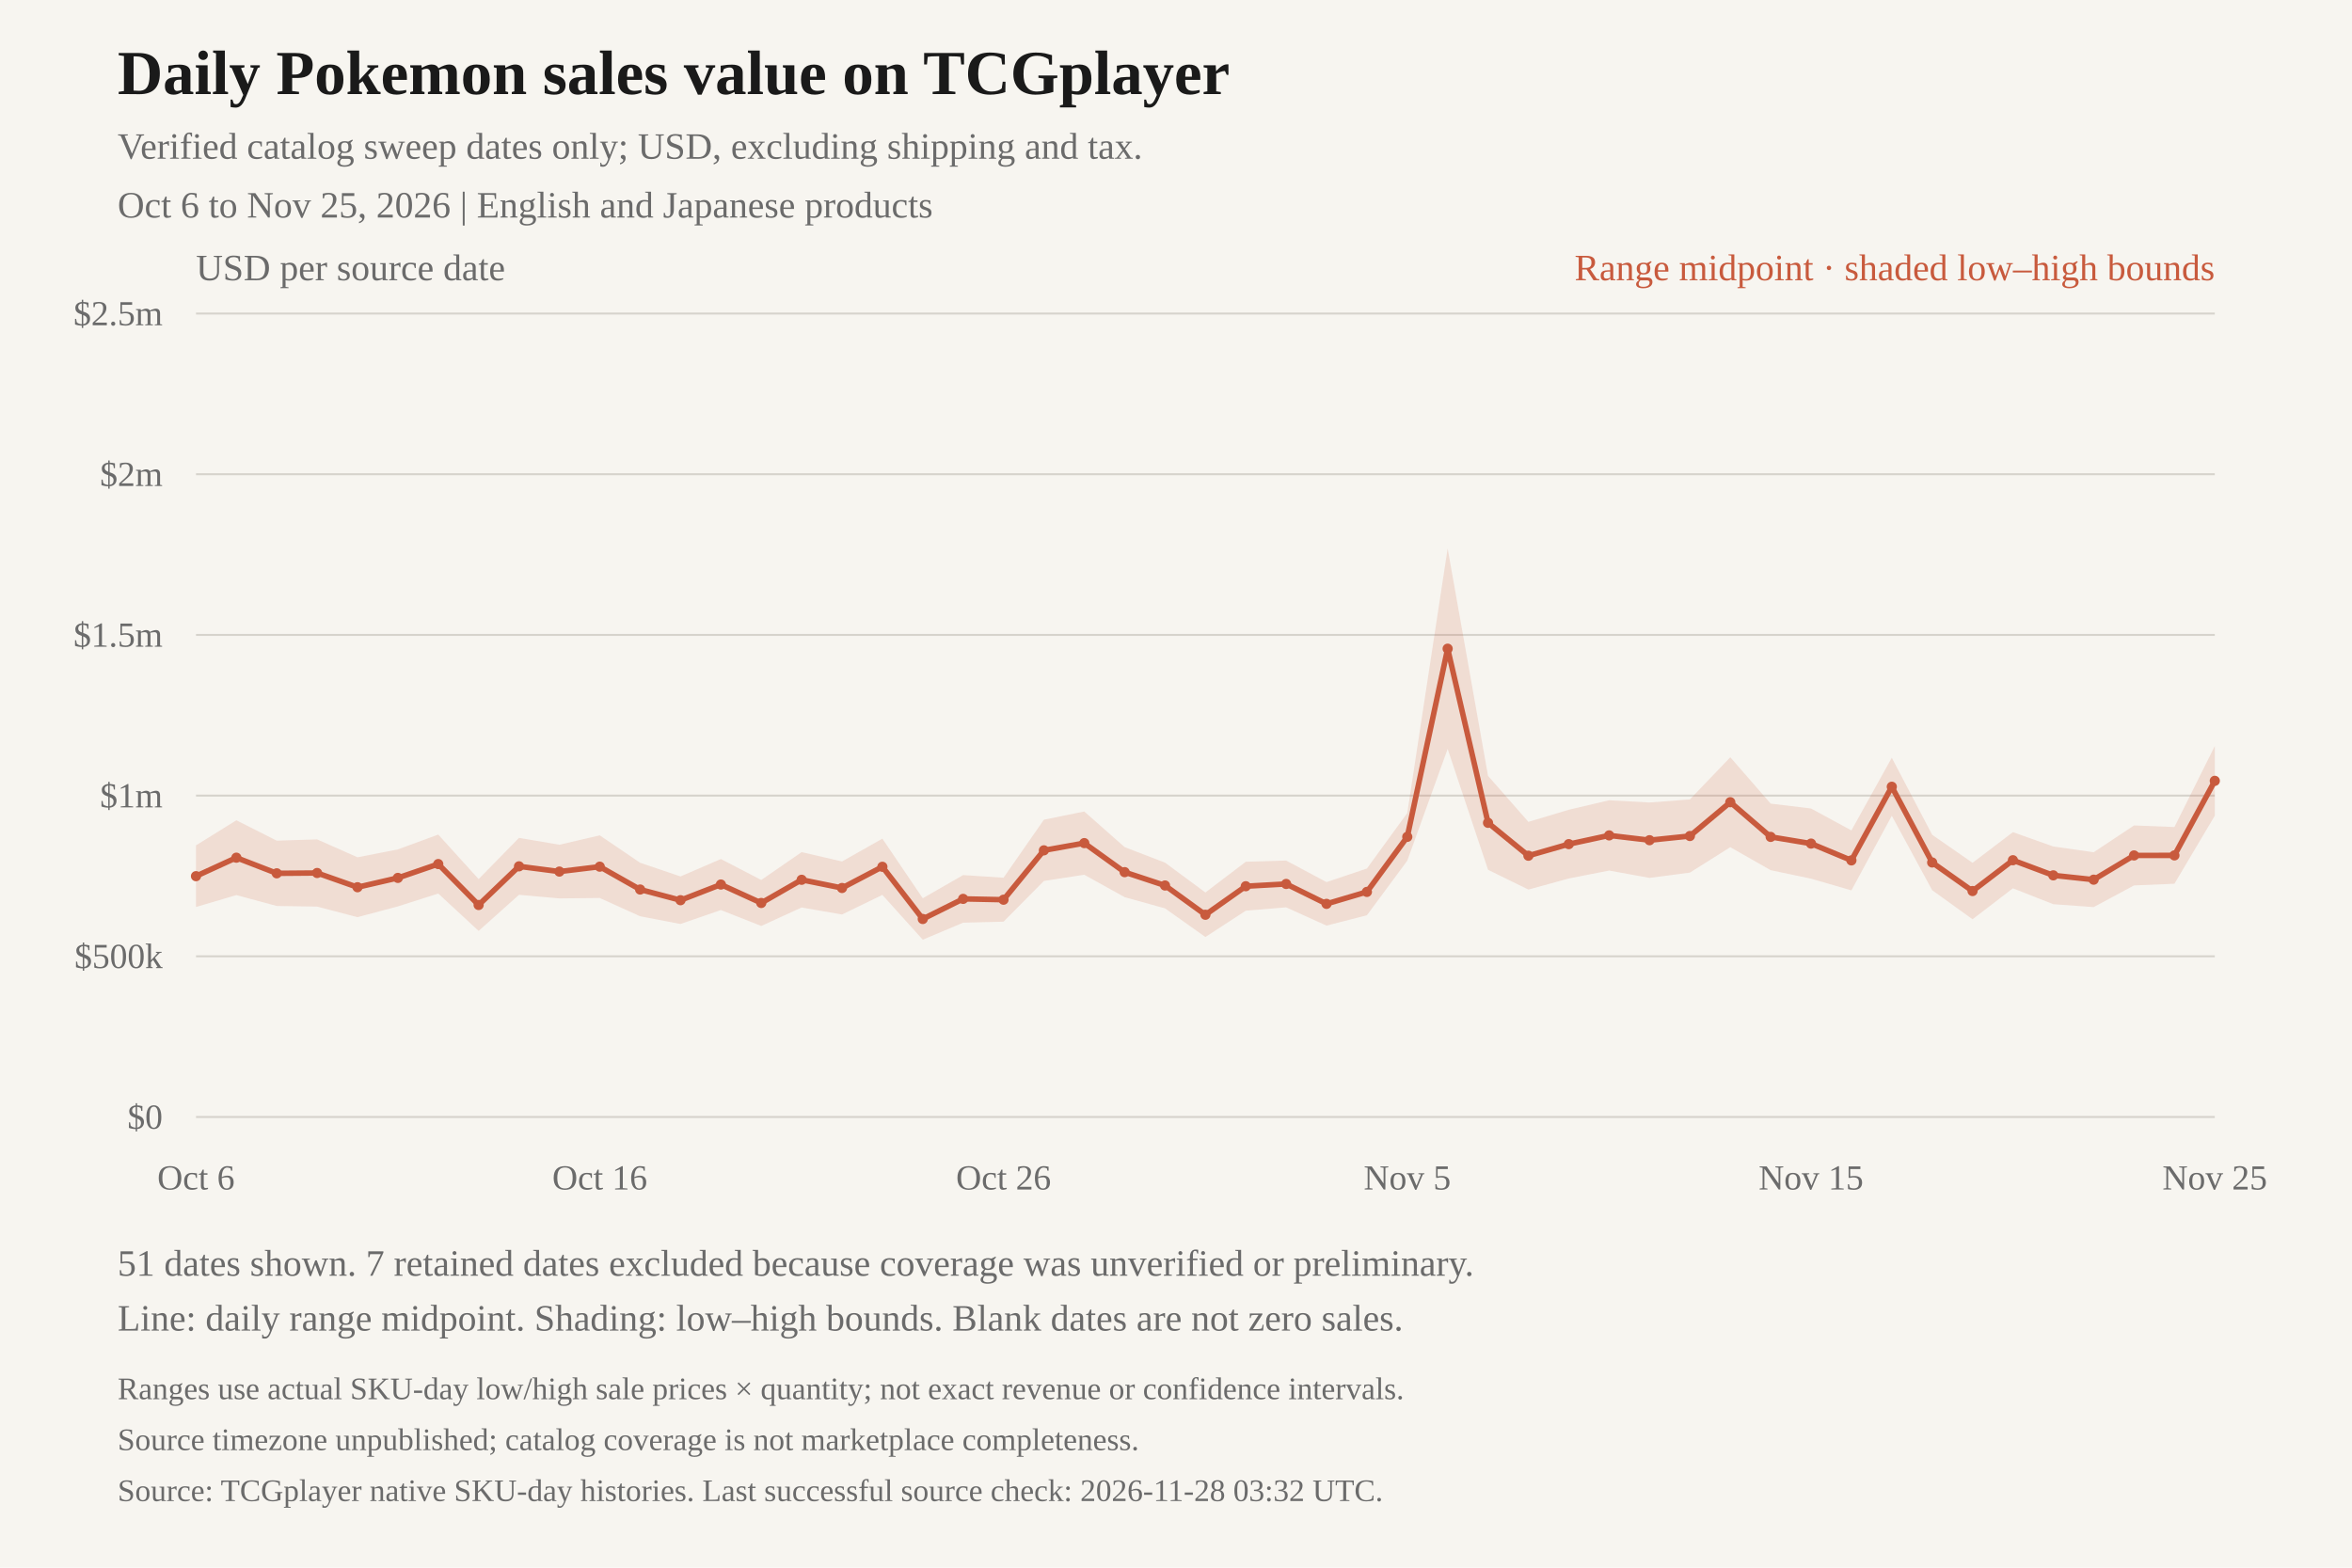
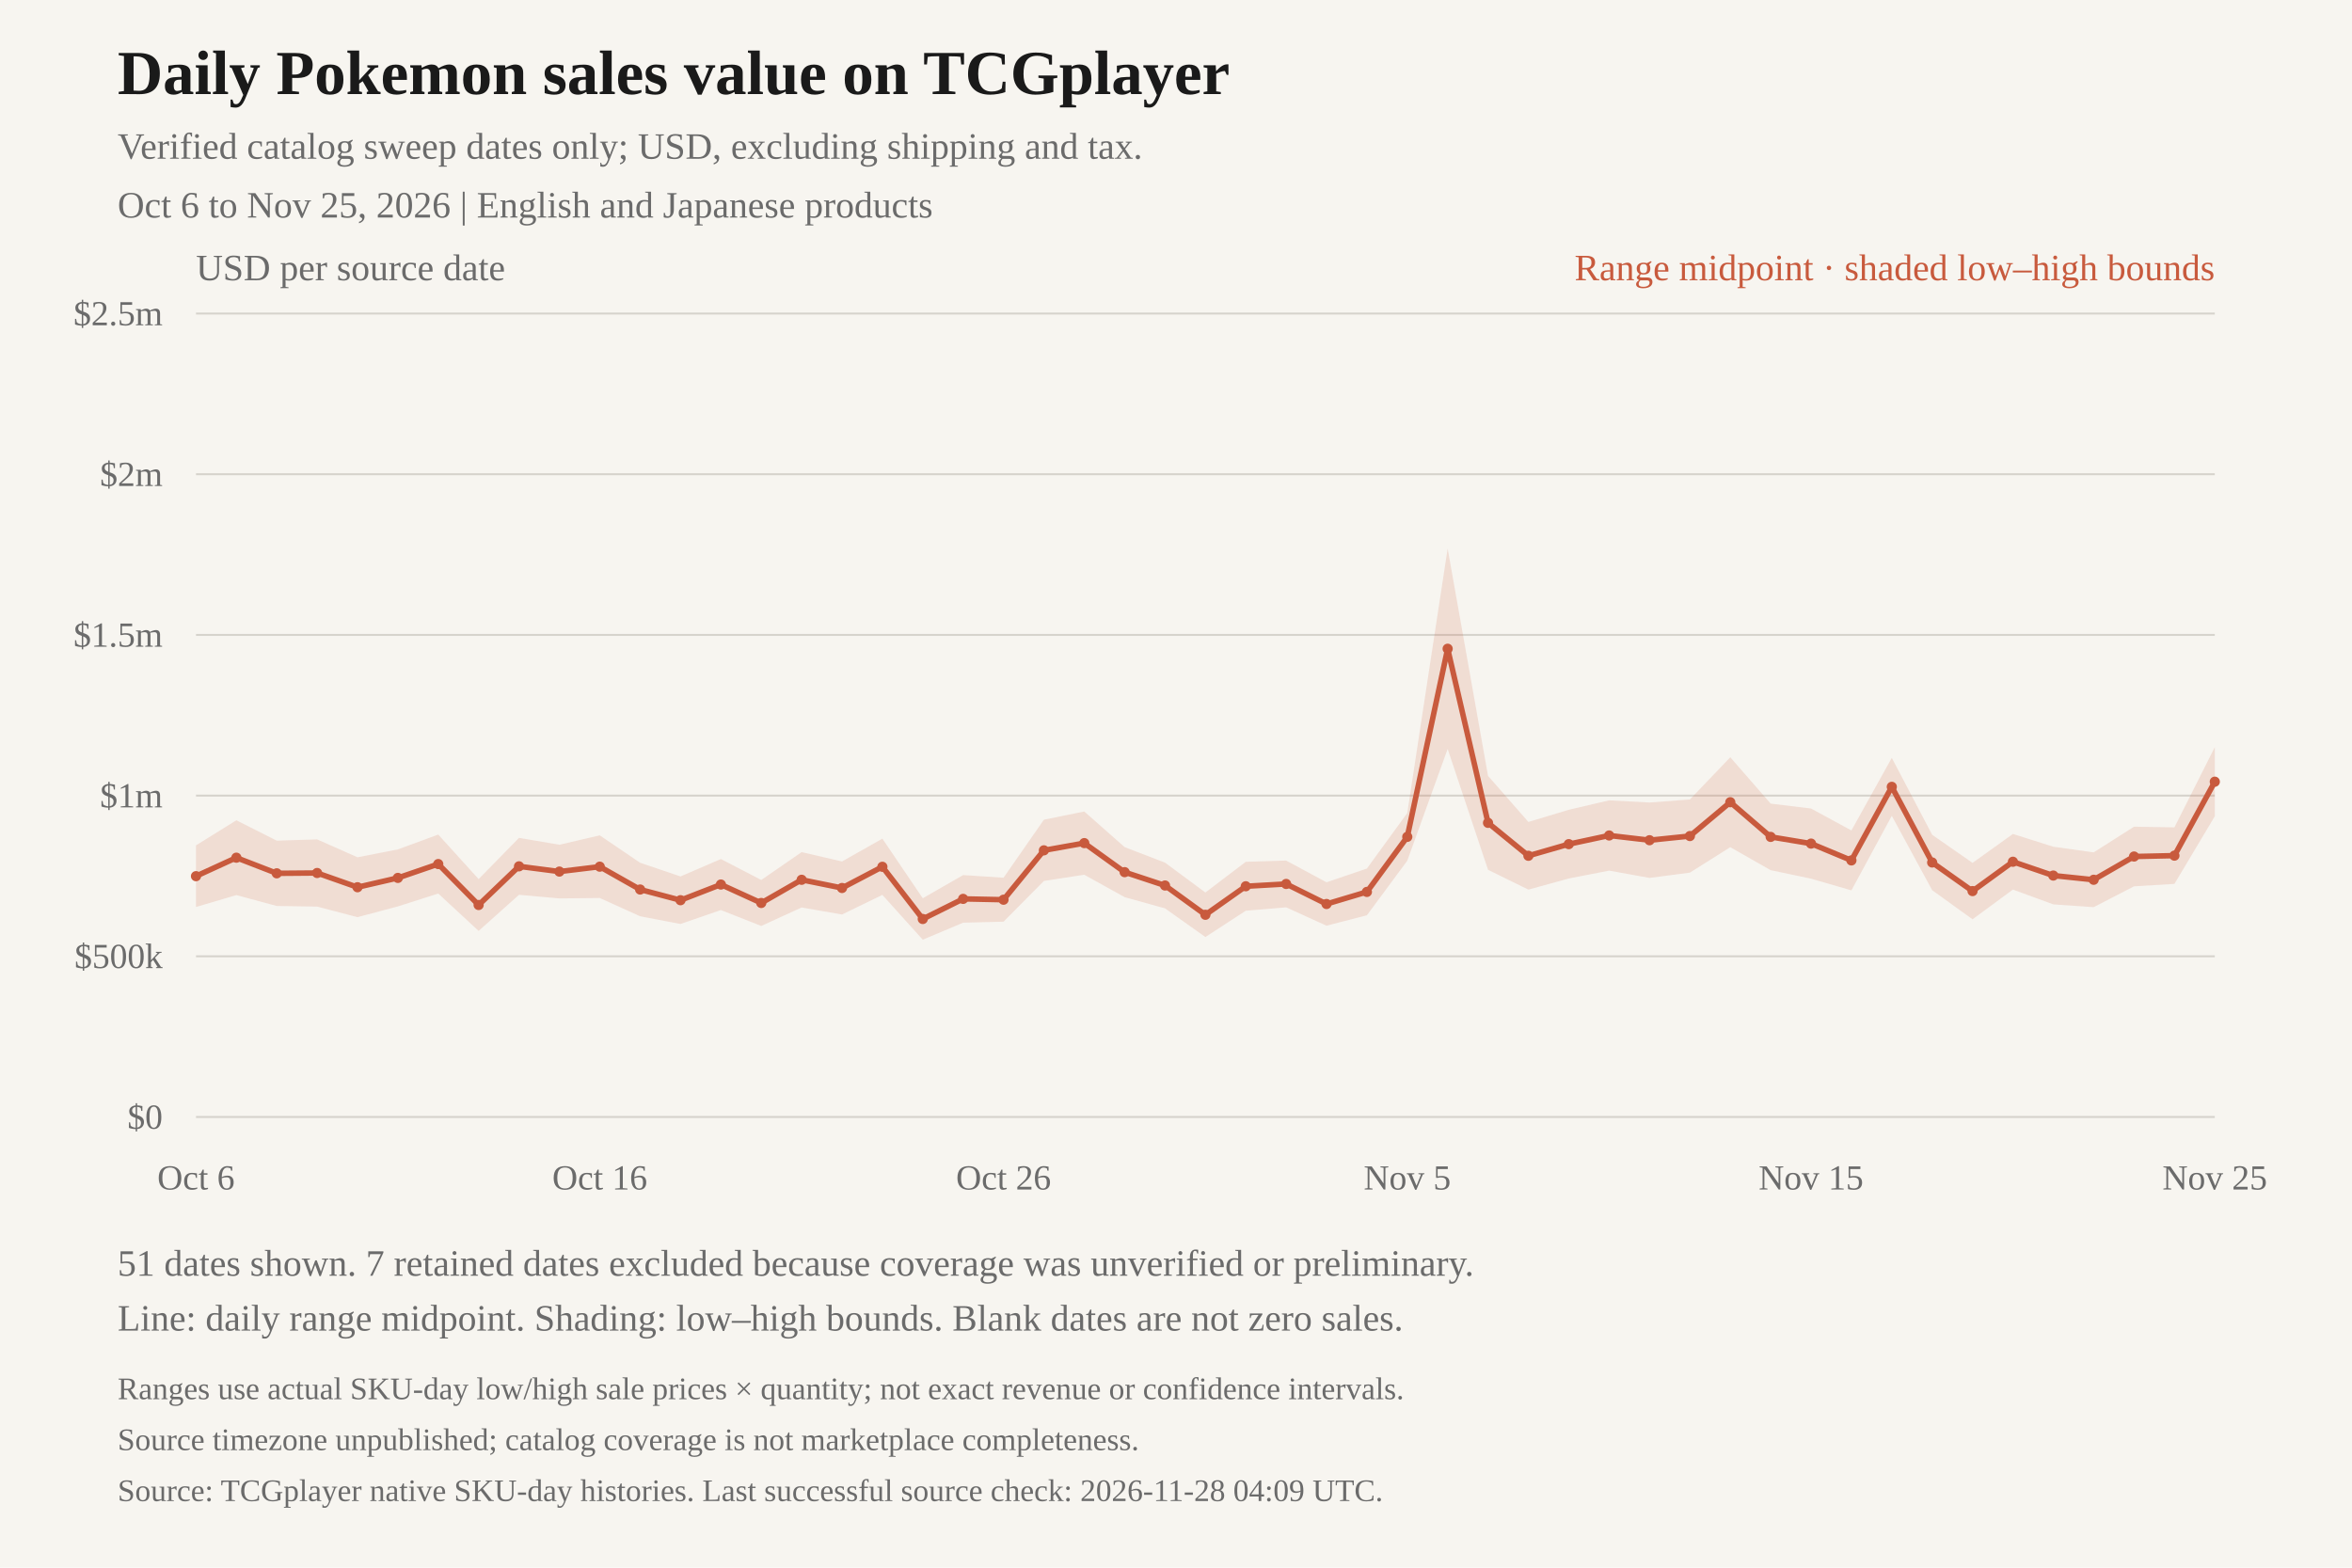
<svg xmlns="http://www.w3.org/2000/svg" width="1200" height="800" viewBox="0 0 1200 800" role="img" aria-labelledby="title description">
  <style>text{font-family:Georgia,"Liberation Serif","Times New Roman",serif;fill:#1A1A1A;font-size:19px}.title{font-size:32px;font-weight:600}.muted,.axis{fill:#6B6B6B}.axis{font-size:18px}.note{font-size:16px;fill:#6B6B6B}.grid{stroke:#D6D3CC;stroke-width:1}</style>
  <rect data-role="background" width="1200" height="800" fill="#F7F5F0" />
  <text x="60" y="48" class="title">Daily Pokemon sales value on TCGplayer</text>
  <text x="60" y="81" class="muted">Verified catalog sweep dates only; USD, excluding shipping and tax.</text>
  <text x="60" y="111" class="muted">Oct 6 to Nov 25, 2026 | English and Japanese products</text>
  <text x="100" y="143" class="muted">USD per source date</text>
  <text x="1130" y="143" text-anchor="end" style="fill:#C85A3D">Range midpoint · shaded low–high bounds</text>
  <path d="M100,570H1130" class="grid" />
  <text x="83" y="576" class="axis" text-anchor="end">$0</text>
  <path d="M100,488H1130" class="grid" />
  <text x="83" y="494" class="axis" text-anchor="end">$500k</text>
  <path d="M100,406H1130" class="grid" />
  <text x="83" y="412" class="axis" text-anchor="end">$1m</text>
  <path d="M100,324H1130" class="grid" />
  <text x="83" y="330" class="axis" text-anchor="end">$1.5m</text>
  <path d="M100,242H1130" class="grid" />
  <text x="83" y="248" class="axis" text-anchor="end">$2m</text>
  <path d="M100,160H1130" class="grid" />
  <text x="83" y="166" class="axis" text-anchor="end">$2.5m</text>
-   <polygon data-series="daily-band" points="100,431.395 120.6,418.596 141.2,428.993 161.8,428.347 182.4,437.483 203,433.454 223.6,425.889 244.2,448.6 264.8,427.569 285.4,431.071 306,426.287 326.6,440.279 347.2,447.253 367.8,438.369 388.4,449.058 409,434.841 429.6,439.616 450.2,427.977 470.8,458.392 491.4,446.556 512,447.917 532.6,418.306 553.2,414.107 573.8,432.3 594.4,440.2 615,455.438 635.6,439.764 656.2,439.151 676.8,450.147 697.4,443.214 718,414.879 738.6,279.893 759.2,395.927 779.8,419.403 800.4,413.229 821,408.375 841.6,409.519 862.2,407.949 882.8,386.427 903.4,410.086 924,412.585 944.6,423.774 965.2,386.679 985.8,425.991 1006.4,440.3 1027,424.651 1047.6,431.968 1068.2,434.912 1088.8,421.23 1109.4,422.052 1130,380.696 1130,416.248 1109.4,450.973 1088.8,451.841 1068.2,462.896 1047.6,461.418 1027,453.303 1006.4,469.104 985.8,454.271 965.2,416.288 944.6,454.355 924,448.384 903.4,444.055 882.8,432.316 862.2,445.299 841.6,447.999 821,444.246 800.4,448.3 779.8,453.957 759.2,443.852 738.6,382.178 718,439.214 697.4,467.066 676.8,472.343 656.2,463.023 635.6,464.733 615,478.166 594.4,463.543 573.8,457.823 553.2,446.38 532.6,449.56 512,470.34 491.4,470.849 470.8,479.541 450.2,456.674 429.6,466.671 409,463.09 388.4,472.524 367.8,464.4 347.2,471.512 326.6,467.575 306,458.248 285.4,458.461 264.8,456.626 244.2,475.046 223.6,455.971 203,462.546 182.4,468.031 161.8,462.639 141.2,462.325 120.6,456.767 100,462.839" fill="#C85A3D" fill-opacity="0.16" />
-   <polyline data-series="daily-midpoint" points="100,447.117 120.6,437.682 141.2,445.659 161.8,445.493 182.4,452.757 203,448 223.6,440.93 244.2,461.823 264.8,442.097 285.4,444.766 306,442.267 326.6,453.927 347.2,459.382 367.8,451.384 388.4,460.791 409,448.965 429.6,453.144 450.2,442.326 470.8,468.967 491.4,458.703 512,459.128 532.6,433.933 553.2,430.244 573.8,445.061 594.4,451.871 615,466.802 635.6,452.248 656.2,451.087 676.8,461.245 697.4,455.14 718,427.047 738.6,331.035 759.2,419.89 779.8,436.68 800.4,430.764 821,426.311 841.6,428.759 862.2,426.624 882.8,409.371 903.4,427.071 924,430.484 944.6,439.064 965.2,401.483 985.8,440.131 1006.4,454.702 1027,438.977 1047.6,446.693 1068.2,448.904 1088.8,436.536 1109.4,436.512 1130,398.472" fill="none" stroke="#C85A3D" stroke-width="2.8" stroke-linejoin="round" stroke-linecap="round" />
+   <polygon data-series="daily-band" points="100,431.395 120.6,418.596 141.2,428.993 161.8,428.347 182.4,437.483 203,433.454 223.6,425.889 244.2,448.6 264.8,427.569 285.4,431.071 306,426.287 326.6,440.279 347.2,447.253 367.8,438.369 388.4,449.058 409,434.841 429.6,439.616 450.2,427.977 470.8,458.392 491.4,446.556 512,447.917 532.6,418.306 553.2,414.107 573.8,432.3 594.4,440.205 615,455.455 635.6,439.788 656.2,439.154 676.8,450.243 697.4,443.222 718,414.883 738.6,279.934 759.2,395.948 779.8,419.441 800.4,413.237 821,408.419 841.6,409.529 862.2,407.971 882.8,386.435 903.4,410.09 924,412.59 944.6,423.785 965.2,386.736 985.8,425.996 1006.4,440.335 1027,425.567 1047.6,432.088 1068.2,434.976 1088.8,421.873 1109.4,422.208 1130,381.273 1130,416.544 1109.4,451.054 1088.8,452.295 1068.2,462.928 1047.6,461.509 1027,453.946 1006.4,469.121 985.8,454.272 965.2,416.315 944.6,454.361 924,448.385 903.4,444.056 882.8,432.318 862.2,445.312 841.6,448.004 821,444.286 800.4,448.301 779.8,453.98 759.2,443.865 738.6,382.189 718,439.216 697.4,467.071 676.8,472.386 656.2,463.025 635.6,464.749 615,478.174 594.4,463.545 573.8,457.823 553.2,446.38 532.6,449.56 512,470.34 491.4,470.849 470.8,479.541 450.2,456.674 429.6,466.671 409,463.09 388.4,472.524 367.8,464.4 347.2,471.512 326.6,467.575 306,458.248 285.4,458.461 264.8,456.626 244.2,475.046 223.6,455.971 203,462.546 182.4,468.031 161.8,462.639 141.2,462.325 120.6,456.767 100,462.839" fill="#C85A3D" fill-opacity="0.16" />
+   <polyline data-series="daily-midpoint" points="100,447.117 120.6,437.682 141.2,445.659 161.8,445.493 182.4,452.757 203,448 223.6,440.93 244.2,461.823 264.8,442.097 285.4,444.766 306,442.267 326.6,453.927 347.2,459.382 367.8,451.384 388.4,460.791 409,448.965 429.6,453.144 450.2,442.326 470.8,468.967 491.4,458.703 512,459.128 532.6,433.933 553.2,430.244 573.8,445.061 594.4,451.875 615,466.814 635.6,452.269 656.2,451.089 676.8,461.314 697.4,455.146 718,427.05 738.6,331.061 759.2,419.907 779.8,436.71 800.4,430.769 821,426.353 841.6,428.766 862.2,426.641 882.8,409.376 903.4,427.073 924,430.488 944.6,439.073 965.2,401.526 985.8,440.134 1006.4,454.728 1027,439.756 1047.6,446.799 1068.2,448.952 1088.8,437.084 1109.4,436.631 1130,398.909" fill="none" stroke="#C85A3D" stroke-width="2.8" stroke-linejoin="round" stroke-linecap="round" />
  <circle data-series="daily-observation" cx="100" cy="447.117" r="2.6" fill="#C85A3D" />
  <circle data-series="daily-observation" cx="120.6" cy="437.682" r="2.6" fill="#C85A3D" />
  <circle data-series="daily-observation" cx="141.2" cy="445.659" r="2.6" fill="#C85A3D" />
  <circle data-series="daily-observation" cx="161.8" cy="445.493" r="2.6" fill="#C85A3D" />
  <circle data-series="daily-observation" cx="182.4" cy="452.757" r="2.6" fill="#C85A3D" />
  <circle data-series="daily-observation" cx="203" cy="448" r="2.6" fill="#C85A3D" />
  <circle data-series="daily-observation" cx="223.6" cy="440.93" r="2.6" fill="#C85A3D" />
  <circle data-series="daily-observation" cx="244.2" cy="461.823" r="2.6" fill="#C85A3D" />
  <circle data-series="daily-observation" cx="264.8" cy="442.097" r="2.6" fill="#C85A3D" />
  <circle data-series="daily-observation" cx="285.4" cy="444.766" r="2.6" fill="#C85A3D" />
  <circle data-series="daily-observation" cx="306" cy="442.267" r="2.6" fill="#C85A3D" />
  <circle data-series="daily-observation" cx="326.6" cy="453.927" r="2.6" fill="#C85A3D" />
  <circle data-series="daily-observation" cx="347.2" cy="459.382" r="2.6" fill="#C85A3D" />
  <circle data-series="daily-observation" cx="367.8" cy="451.384" r="2.6" fill="#C85A3D" />
  <circle data-series="daily-observation" cx="388.4" cy="460.791" r="2.6" fill="#C85A3D" />
  <circle data-series="daily-observation" cx="409" cy="448.965" r="2.6" fill="#C85A3D" />
  <circle data-series="daily-observation" cx="429.6" cy="453.144" r="2.6" fill="#C85A3D" />
  <circle data-series="daily-observation" cx="450.2" cy="442.326" r="2.6" fill="#C85A3D" />
  <circle data-series="daily-observation" cx="470.8" cy="468.967" r="2.6" fill="#C85A3D" />
  <circle data-series="daily-observation" cx="491.4" cy="458.703" r="2.6" fill="#C85A3D" />
  <circle data-series="daily-observation" cx="512" cy="459.128" r="2.6" fill="#C85A3D" />
  <circle data-series="daily-observation" cx="532.6" cy="433.933" r="2.6" fill="#C85A3D" />
  <circle data-series="daily-observation" cx="553.2" cy="430.244" r="2.6" fill="#C85A3D" />
  <circle data-series="daily-observation" cx="573.8" cy="445.061" r="2.6" fill="#C85A3D" />
-   <circle data-series="daily-observation" cx="594.4" cy="451.871" r="2.6" fill="#C85A3D" />
-   <circle data-series="daily-observation" cx="615" cy="466.802" r="2.6" fill="#C85A3D" />
-   <circle data-series="daily-observation" cx="635.6" cy="452.248" r="2.6" fill="#C85A3D" />
-   <circle data-series="daily-observation" cx="656.2" cy="451.087" r="2.6" fill="#C85A3D" />
-   <circle data-series="daily-observation" cx="676.8" cy="461.245" r="2.6" fill="#C85A3D" />
-   <circle data-series="daily-observation" cx="697.4" cy="455.14" r="2.6" fill="#C85A3D" />
-   <circle data-series="daily-observation" cx="718" cy="427.047" r="2.6" fill="#C85A3D" />
-   <circle data-series="daily-observation" cx="738.6" cy="331.035" r="2.6" fill="#C85A3D" />
-   <circle data-series="daily-observation" cx="759.2" cy="419.89" r="2.6" fill="#C85A3D" />
-   <circle data-series="daily-observation" cx="779.8" cy="436.68" r="2.6" fill="#C85A3D" />
-   <circle data-series="daily-observation" cx="800.4" cy="430.764" r="2.6" fill="#C85A3D" />
-   <circle data-series="daily-observation" cx="821" cy="426.311" r="2.6" fill="#C85A3D" />
-   <circle data-series="daily-observation" cx="841.6" cy="428.759" r="2.6" fill="#C85A3D" />
-   <circle data-series="daily-observation" cx="862.2" cy="426.624" r="2.6" fill="#C85A3D" />
-   <circle data-series="daily-observation" cx="882.8" cy="409.371" r="2.6" fill="#C85A3D" />
-   <circle data-series="daily-observation" cx="903.4" cy="427.071" r="2.6" fill="#C85A3D" />
-   <circle data-series="daily-observation" cx="924" cy="430.484" r="2.6" fill="#C85A3D" />
-   <circle data-series="daily-observation" cx="944.6" cy="439.064" r="2.6" fill="#C85A3D" />
-   <circle data-series="daily-observation" cx="965.2" cy="401.483" r="2.6" fill="#C85A3D" />
-   <circle data-series="daily-observation" cx="985.8" cy="440.131" r="2.6" fill="#C85A3D" />
-   <circle data-series="daily-observation" cx="1006.4" cy="454.702" r="2.6" fill="#C85A3D" />
-   <circle data-series="daily-observation" cx="1027" cy="438.977" r="2.6" fill="#C85A3D" />
-   <circle data-series="daily-observation" cx="1047.6" cy="446.693" r="2.6" fill="#C85A3D" />
-   <circle data-series="daily-observation" cx="1068.2" cy="448.904" r="2.6" fill="#C85A3D" />
-   <circle data-series="daily-observation" cx="1088.8" cy="436.536" r="2.6" fill="#C85A3D" />
-   <circle data-series="daily-observation" cx="1109.4" cy="436.512" r="2.6" fill="#C85A3D" />
-   <circle data-series="daily-observation" cx="1130" cy="398.472" r="2.6" fill="#C85A3D" />
+   <circle data-series="daily-observation" cx="594.4" cy="451.875" r="2.6" fill="#C85A3D" />
+   <circle data-series="daily-observation" cx="615" cy="466.814" r="2.6" fill="#C85A3D" />
+   <circle data-series="daily-observation" cx="635.6" cy="452.269" r="2.6" fill="#C85A3D" />
+   <circle data-series="daily-observation" cx="656.2" cy="451.089" r="2.6" fill="#C85A3D" />
+   <circle data-series="daily-observation" cx="676.8" cy="461.314" r="2.6" fill="#C85A3D" />
+   <circle data-series="daily-observation" cx="697.4" cy="455.146" r="2.6" fill="#C85A3D" />
+   <circle data-series="daily-observation" cx="718" cy="427.05" r="2.6" fill="#C85A3D" />
+   <circle data-series="daily-observation" cx="738.6" cy="331.061" r="2.6" fill="#C85A3D" />
+   <circle data-series="daily-observation" cx="759.2" cy="419.907" r="2.6" fill="#C85A3D" />
+   <circle data-series="daily-observation" cx="779.8" cy="436.71" r="2.6" fill="#C85A3D" />
+   <circle data-series="daily-observation" cx="800.4" cy="430.769" r="2.6" fill="#C85A3D" />
+   <circle data-series="daily-observation" cx="821" cy="426.353" r="2.6" fill="#C85A3D" />
+   <circle data-series="daily-observation" cx="841.6" cy="428.766" r="2.6" fill="#C85A3D" />
+   <circle data-series="daily-observation" cx="862.2" cy="426.641" r="2.6" fill="#C85A3D" />
+   <circle data-series="daily-observation" cx="882.8" cy="409.376" r="2.6" fill="#C85A3D" />
+   <circle data-series="daily-observation" cx="903.4" cy="427.073" r="2.6" fill="#C85A3D" />
+   <circle data-series="daily-observation" cx="924" cy="430.488" r="2.6" fill="#C85A3D" />
+   <circle data-series="daily-observation" cx="944.6" cy="439.073" r="2.6" fill="#C85A3D" />
+   <circle data-series="daily-observation" cx="965.2" cy="401.526" r="2.6" fill="#C85A3D" />
+   <circle data-series="daily-observation" cx="985.8" cy="440.134" r="2.6" fill="#C85A3D" />
+   <circle data-series="daily-observation" cx="1006.4" cy="454.728" r="2.6" fill="#C85A3D" />
+   <circle data-series="daily-observation" cx="1027" cy="439.756" r="2.6" fill="#C85A3D" />
+   <circle data-series="daily-observation" cx="1047.6" cy="446.799" r="2.6" fill="#C85A3D" />
+   <circle data-series="daily-observation" cx="1068.2" cy="448.952" r="2.6" fill="#C85A3D" />
+   <circle data-series="daily-observation" cx="1088.8" cy="437.084" r="2.6" fill="#C85A3D" />
+   <circle data-series="daily-observation" cx="1109.4" cy="436.631" r="2.6" fill="#C85A3D" />
+   <circle data-series="daily-observation" cx="1130" cy="398.909" r="2.6" fill="#C85A3D" />
  <text x="100" y="607" class="axis" text-anchor="middle">Oct 6</text>
  <text x="306" y="607" class="axis" text-anchor="middle">Oct 16</text>
  <text x="512" y="607" class="axis" text-anchor="middle">Oct 26</text>
  <text x="718" y="607" class="axis" text-anchor="middle">Nov 5</text>
  <text x="924" y="607" class="axis" text-anchor="middle">Nov 15</text>
  <text x="1130" y="607" class="axis" text-anchor="middle">Nov 25</text>
  <text x="60" y="651" class="muted">51 dates shown. 7 retained dates excluded because coverage was unverified or preliminary.</text>
  <text x="60" y="679" class="muted">Line: daily range midpoint. Shading: low–high bounds. Blank dates are not zero sales.</text>
  <text x="60" y="714" class="note">Ranges use actual SKU-day low/high sale prices × quantity; not exact revenue or confidence intervals.</text>
  <text x="60" y="740" class="note">Source timezone unpublished; catalog coverage is not marketplace completeness.</text>
-   <text x="60" y="766" class="note">Source: TCGplayer native SKU-day histories. Last successful source check: 2026-11-28 03:32 UTC.</text>
+   <text x="60" y="766" class="note">Source: TCGplayer native SKU-day histories. Last successful source check: 2026-11-28 04:09 UTC.</text>
</svg>
